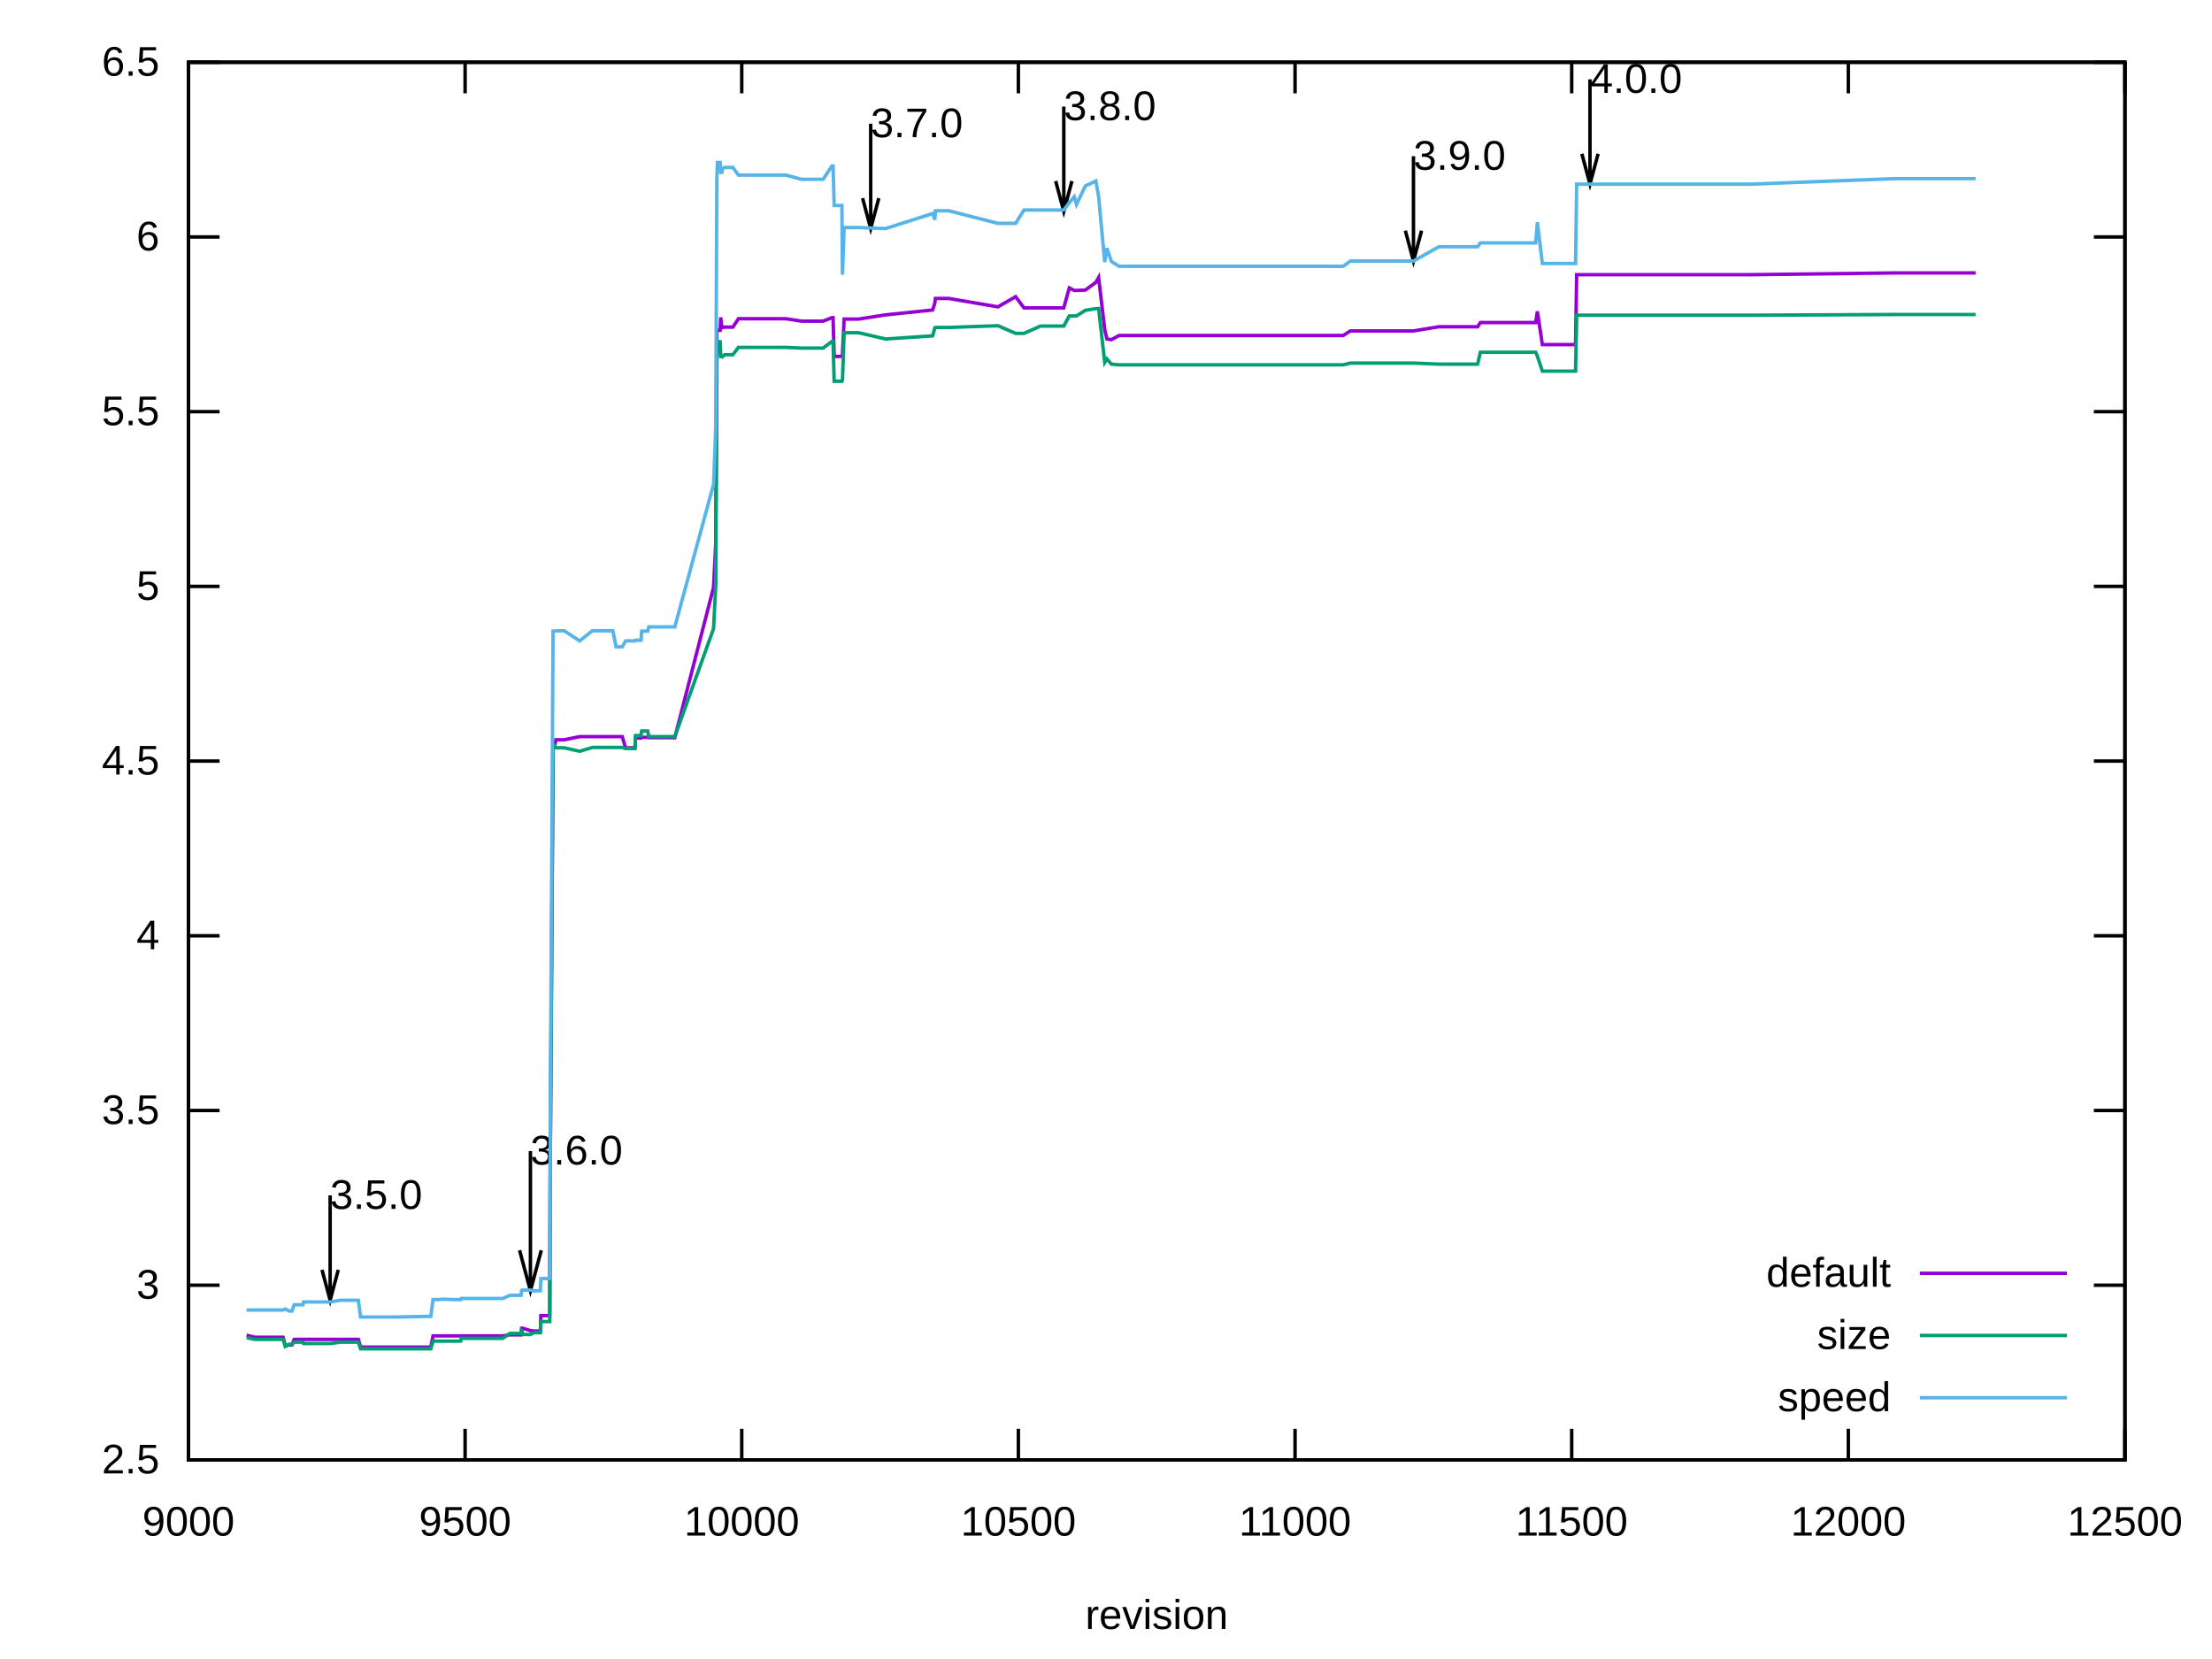
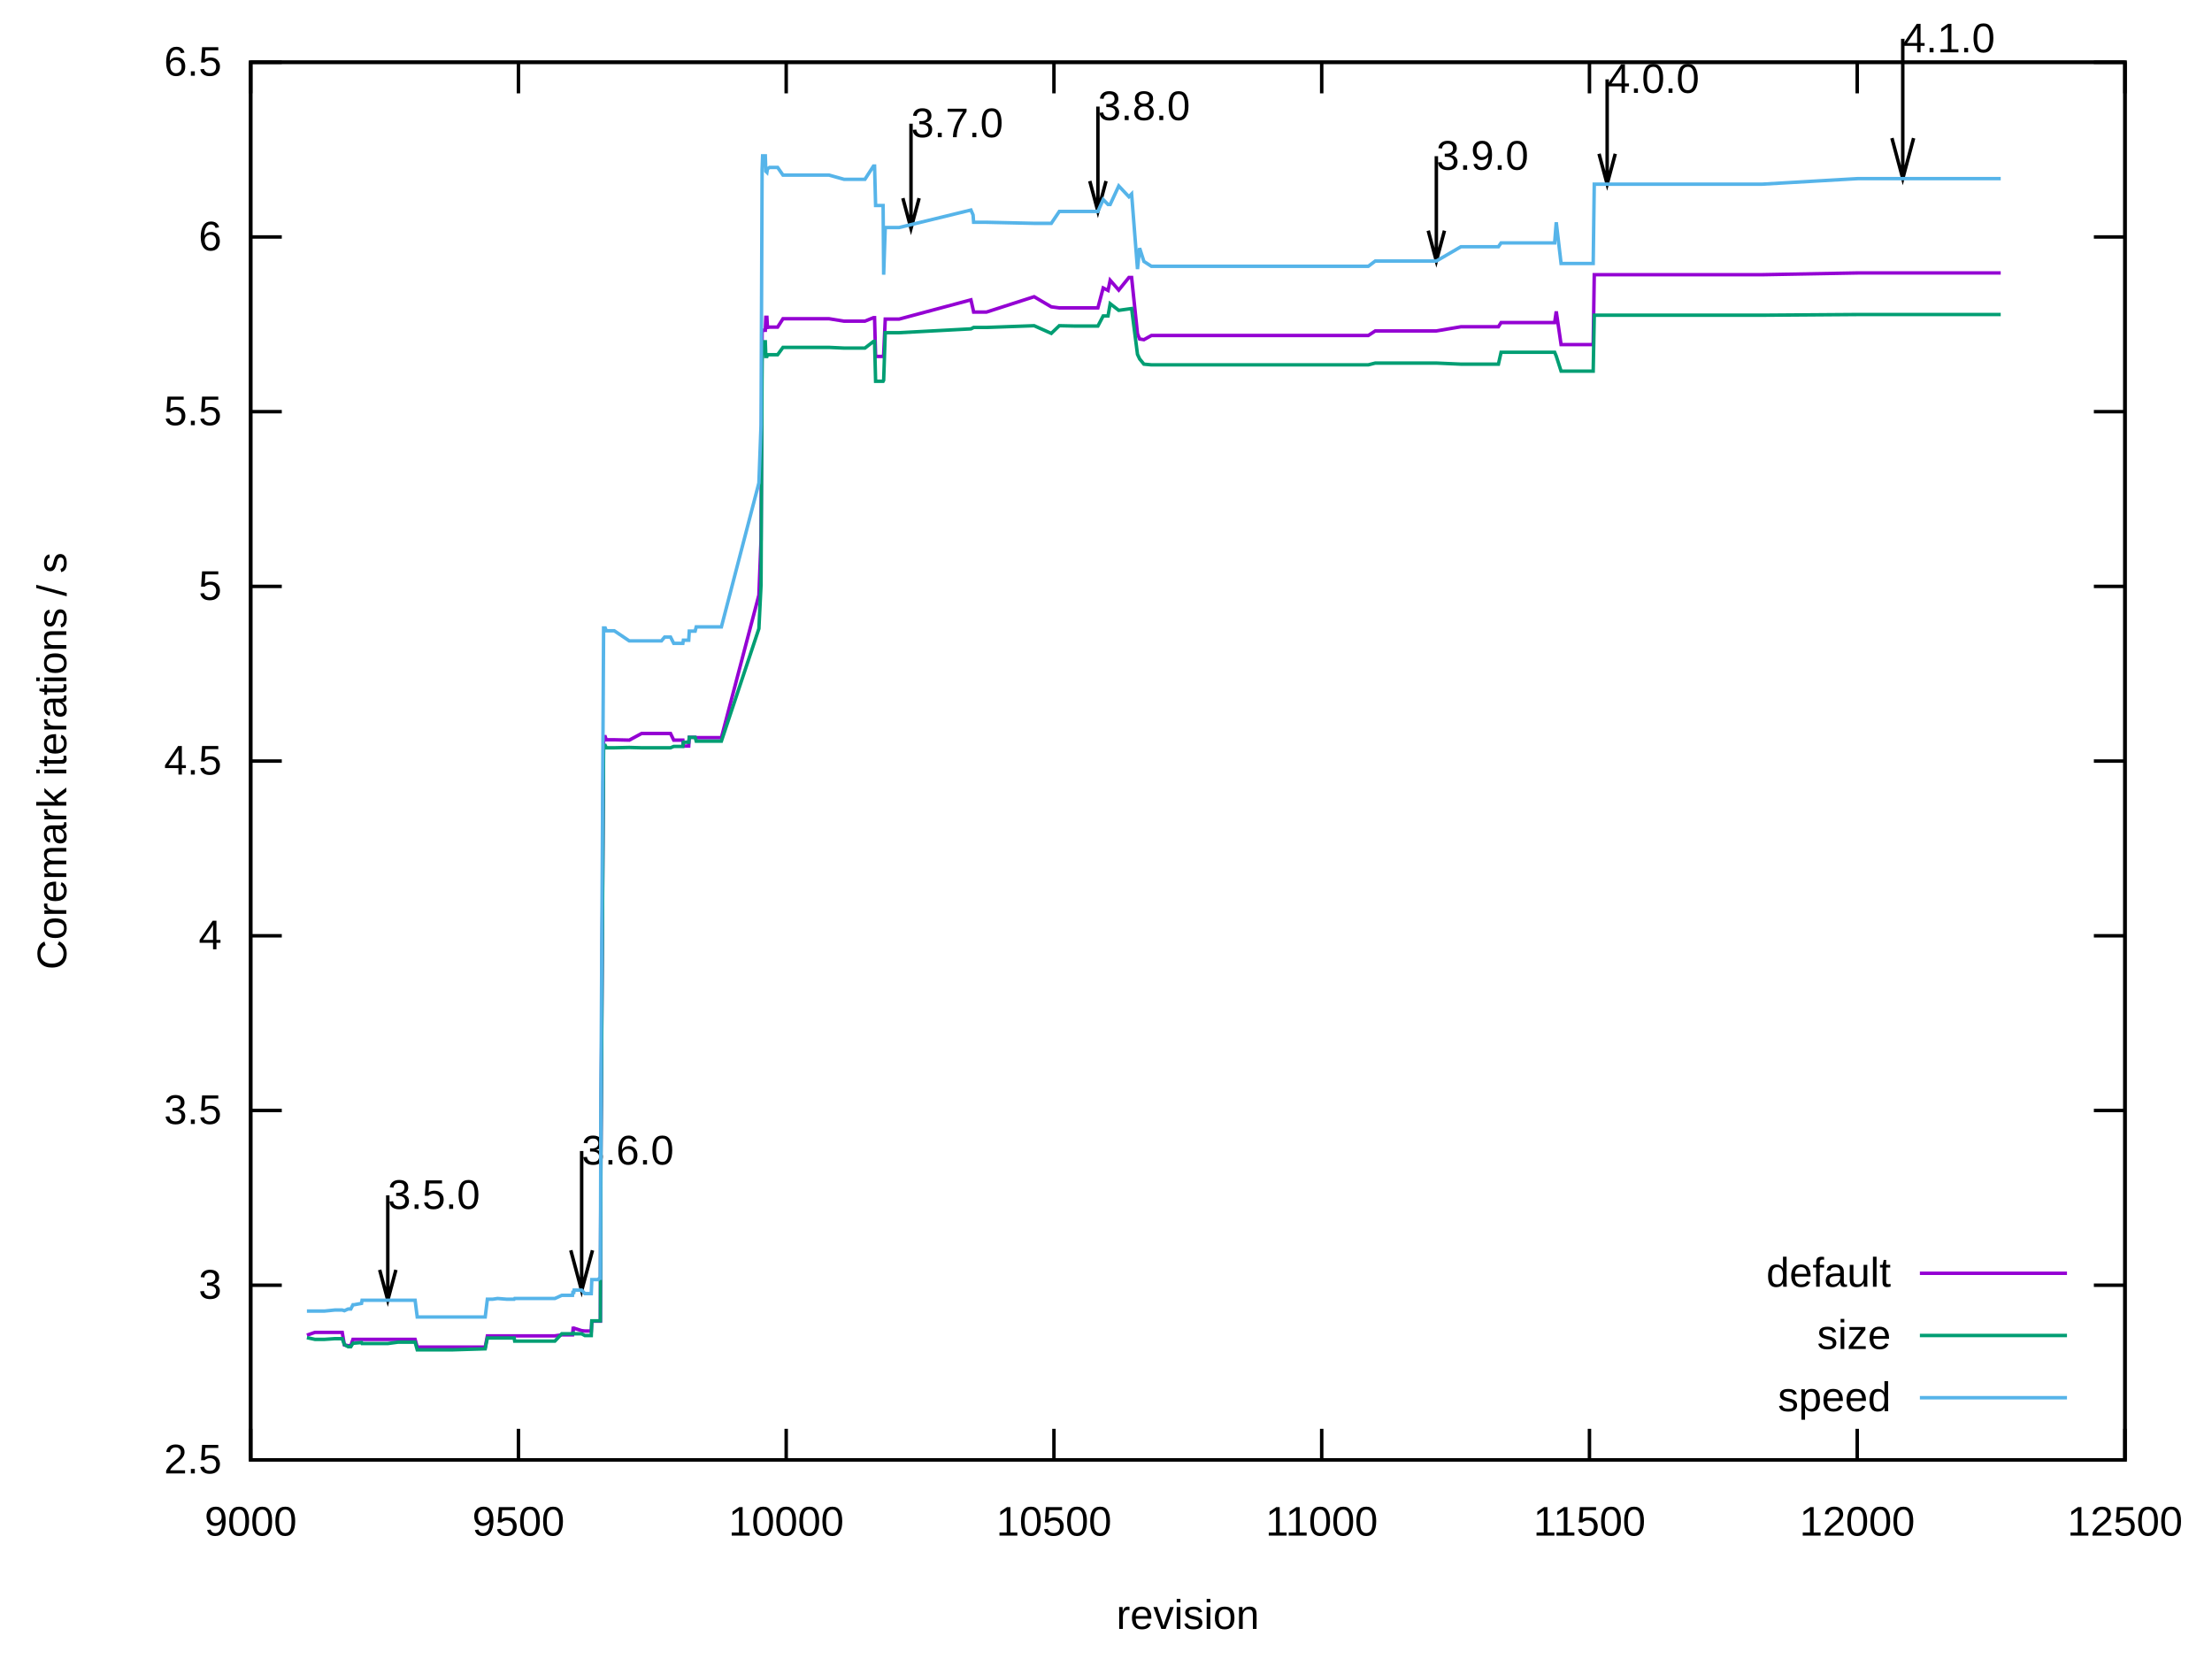
<svg xmlns="http://www.w3.org/2000/svg" xmlns:xlink="http://www.w3.org/1999/xlink" width="640" height="480" viewBox="0 0 640 480">
  <g id="gnuplot_canvas">
    <rect x="0" y="0" width="640" height="480" fill="none" />
    <defs>
      <circle id="gpDot" r="0.5" stroke-width="0.5" stroke="currentColor" />
      <path id="gpPt0" stroke-width="0.222" stroke="currentColor" d="M-1,0 h2 M0,-1 v2" />
      <path id="gpPt1" stroke-width="0.222" stroke="currentColor" d="M-1,-1 L1,1 M1,-1 L-1,1" />
      <path id="gpPt2" stroke-width="0.222" stroke="currentColor" d="M-1,0 L1,0 M0,-1 L0,1 M-1,-1 L1,1 M-1,1 L1,-1" />
      <rect id="gpPt3" stroke-width="0.222" stroke="currentColor" x="-1" y="-1" width="2" height="2" />
      <rect id="gpPt4" stroke-width="0.222" stroke="currentColor" fill="currentColor" x="-1" y="-1" width="2" height="2" />
      <circle id="gpPt5" stroke-width="0.222" stroke="currentColor" cx="0" cy="0" r="1" />
      <use xlink:href="#gpPt5" id="gpPt6" fill="currentColor" stroke="none" />
      <path id="gpPt7" stroke-width="0.222" stroke="currentColor" d="M0,-1.33 L-1.33,0.67 L1.33,0.67 z" />
      <use xlink:href="#gpPt7" id="gpPt8" fill="currentColor" stroke="none" />
      <use xlink:href="#gpPt7" id="gpPt9" stroke="currentColor" transform="rotate(180)" />
      <use xlink:href="#gpPt9" id="gpPt10" fill="currentColor" stroke="none" />
      <use xlink:href="#gpPt3" id="gpPt11" stroke="currentColor" transform="rotate(45)" />
      <use xlink:href="#gpPt11" id="gpPt12" fill="currentColor" stroke="none" />
      <path id="gpPt13" stroke-width="0.222" stroke="currentColor" d="M0,1.330 L1.265,0.411 L0.782,-1.067 L-0.782,-1.076 L-1.265,0.411 z" />
      <use xlink:href="#gpPt13" id="gpPt14" fill="currentColor" stroke="none" />
      <filter id="textbox" filterUnits="objectBoundingBox" x="0" y="0" height="1" width="1">
        <feFlood flood-color="white" flood-opacity="1" result="bgnd" />
        <feComposite in="SourceGraphic" in2="bgnd" operator="atop" />
      </filter>
      <filter id="greybox" filterUnits="objectBoundingBox" x="0" y="0" height="1" width="1">
        <feFlood flood-color="lightgrey" flood-opacity="1" result="grey" />
        <feComposite in="SourceGraphic" in2="grey" operator="atop" />
      </filter>
    </defs>
    <g fill="none" color="white" stroke="currentColor" stroke-width="1.00" stroke-linecap="butt" stroke-linejoin="miter">
</g>
    <g fill="none" color="black" stroke="currentColor" stroke-width="1.00" stroke-linecap="butt" stroke-linejoin="miter">
-       <path stroke="black" d="M54.53,422.40 L63.53,422.40 M614.82,422.40 L605.82,422.40  " />
-       <g transform="translate(46.14,426.30)" stroke="none" fill="black" font-family="Arial" font-size="12.00" text-anchor="end">
+       <path stroke="black" d="M72.53,422.40 L81.53,422.40 M614.82,422.40 L605.82,422.40  " />
+       <g transform="translate(64.14,426.30)" stroke="none" fill="black" font-family="Arial" font-size="12.00" text-anchor="end">
        <text>
          <tspan font-family="Arial"> 2.5</tspan>
        </text>
      </g>
    </g>
    <g fill="none" color="black" stroke="currentColor" stroke-width="1.00" stroke-linecap="butt" stroke-linejoin="miter">
-       <path stroke="black" d="M54.53,371.85 L63.53,371.85 M614.82,371.85 L605.82,371.85  " />
-       <g transform="translate(46.14,375.75)" stroke="none" fill="black" font-family="Arial" font-size="12.00" text-anchor="end">
+       <path stroke="black" d="M72.53,371.85 L81.53,371.85 M614.82,371.85 L605.82,371.85  " />
+       <g transform="translate(64.14,375.75)" stroke="none" fill="black" font-family="Arial" font-size="12.00" text-anchor="end">
        <text>
          <tspan font-family="Arial"> 3</tspan>
        </text>
      </g>
    </g>
    <g fill="none" color="black" stroke="currentColor" stroke-width="1.00" stroke-linecap="butt" stroke-linejoin="miter">
-       <path stroke="black" d="M54.53,321.30 L63.53,321.30 M614.82,321.30 L605.82,321.30  " />
-       <g transform="translate(46.14,325.20)" stroke="none" fill="black" font-family="Arial" font-size="12.00" text-anchor="end">
+       <path stroke="black" d="M72.53,321.30 L81.53,321.30 M614.82,321.30 L605.82,321.30  " />
+       <g transform="translate(64.14,325.20)" stroke="none" fill="black" font-family="Arial" font-size="12.00" text-anchor="end">
        <text>
          <tspan font-family="Arial"> 3.5</tspan>
        </text>
      </g>
    </g>
    <g fill="none" color="black" stroke="currentColor" stroke-width="1.00" stroke-linecap="butt" stroke-linejoin="miter">
-       <path stroke="black" d="M54.53,270.75 L63.53,270.75 M614.82,270.75 L605.82,270.75  " />
-       <g transform="translate(46.14,274.65)" stroke="none" fill="black" font-family="Arial" font-size="12.00" text-anchor="end">
+       <path stroke="black" d="M72.53,270.75 L81.53,270.75 M614.82,270.75 L605.82,270.75  " />
+       <g transform="translate(64.14,274.65)" stroke="none" fill="black" font-family="Arial" font-size="12.00" text-anchor="end">
        <text>
          <tspan font-family="Arial"> 4</tspan>
        </text>
      </g>
    </g>
    <g fill="none" color="black" stroke="currentColor" stroke-width="1.00" stroke-linecap="butt" stroke-linejoin="miter">
-       <path stroke="black" d="M54.53,220.20 L63.53,220.20 M614.82,220.20 L605.82,220.20  " />
-       <g transform="translate(46.14,224.10)" stroke="none" fill="black" font-family="Arial" font-size="12.00" text-anchor="end">
+       <path stroke="black" d="M72.53,220.20 L81.53,220.20 M614.82,220.20 L605.82,220.20  " />
+       <g transform="translate(64.14,224.10)" stroke="none" fill="black" font-family="Arial" font-size="12.00" text-anchor="end">
        <text>
          <tspan font-family="Arial"> 4.5</tspan>
        </text>
      </g>
    </g>
    <g fill="none" color="black" stroke="currentColor" stroke-width="1.00" stroke-linecap="butt" stroke-linejoin="miter">
-       <path stroke="black" d="M54.53,169.66 L63.53,169.66 M614.82,169.66 L605.82,169.66  " />
-       <g transform="translate(46.14,173.56)" stroke="none" fill="black" font-family="Arial" font-size="12.00" text-anchor="end">
+       <path stroke="black" d="M72.53,169.66 L81.53,169.66 M614.82,169.66 L605.82,169.66  " />
+       <g transform="translate(64.14,173.56)" stroke="none" fill="black" font-family="Arial" font-size="12.00" text-anchor="end">
        <text>
          <tspan font-family="Arial"> 5</tspan>
        </text>
      </g>
    </g>
    <g fill="none" color="black" stroke="currentColor" stroke-width="1.00" stroke-linecap="butt" stroke-linejoin="miter">
-       <path stroke="black" d="M54.53,119.11 L63.53,119.11 M614.82,119.11 L605.82,119.11  " />
-       <g transform="translate(46.14,123.01)" stroke="none" fill="black" font-family="Arial" font-size="12.00" text-anchor="end">
+       <path stroke="black" d="M72.53,119.11 L81.53,119.11 M614.82,119.11 L605.82,119.11  " />
+       <g transform="translate(64.14,123.01)" stroke="none" fill="black" font-family="Arial" font-size="12.00" text-anchor="end">
        <text>
          <tspan font-family="Arial"> 5.5</tspan>
        </text>
      </g>
    </g>
    <g fill="none" color="black" stroke="currentColor" stroke-width="1.00" stroke-linecap="butt" stroke-linejoin="miter">
-       <path stroke="black" d="M54.53,68.56 L63.53,68.56 M614.82,68.56 L605.82,68.56  " />
-       <g transform="translate(46.14,72.46)" stroke="none" fill="black" font-family="Arial" font-size="12.00" text-anchor="end">
+       <path stroke="black" d="M72.53,68.56 L81.53,68.56 M614.82,68.56 L605.82,68.56  " />
+       <g transform="translate(64.14,72.46)" stroke="none" fill="black" font-family="Arial" font-size="12.00" text-anchor="end">
        <text>
          <tspan font-family="Arial"> 6</tspan>
        </text>
      </g>
    </g>
    <g fill="none" color="black" stroke="currentColor" stroke-width="1.00" stroke-linecap="butt" stroke-linejoin="miter">
-       <path stroke="black" d="M54.53,18.01 L63.53,18.01 M614.82,18.01 L605.82,18.01  " />
-       <g transform="translate(46.14,21.91)" stroke="none" fill="black" font-family="Arial" font-size="12.00" text-anchor="end">
+       <path stroke="black" d="M72.53,18.01 L81.53,18.01 M614.82,18.01 L605.82,18.01  " />
+       <g transform="translate(64.14,21.91)" stroke="none" fill="black" font-family="Arial" font-size="12.00" text-anchor="end">
        <text>
          <tspan font-family="Arial"> 6.5</tspan>
        </text>
      </g>
    </g>
    <g fill="none" color="black" stroke="currentColor" stroke-width="1.00" stroke-linecap="butt" stroke-linejoin="miter">
-       <path stroke="black" d="M54.53,422.40 L54.53,413.40 M54.53,18.01 L54.53,27.01  " />
-       <g transform="translate(54.53,444.30)" stroke="none" fill="black" font-family="Arial" font-size="12.00" text-anchor="middle">
+       <path stroke="black" d="M72.53,422.40 L72.53,413.40 M72.53,18.01 L72.53,27.01  " />
+       <g transform="translate(72.53,444.30)" stroke="none" fill="black" font-family="Arial" font-size="12.00" text-anchor="middle">
        <text>
          <tspan font-family="Arial"> 9000</tspan>
        </text>
      </g>
    </g>
    <g fill="none" color="black" stroke="currentColor" stroke-width="1.00" stroke-linecap="butt" stroke-linejoin="miter">
-       <path stroke="black" d="M134.57,422.40 L134.57,413.40 M134.57,18.01 L134.57,27.01  " />
-       <g transform="translate(134.57,444.30)" stroke="none" fill="black" font-family="Arial" font-size="12.00" text-anchor="middle">
+       <path stroke="black" d="M150.00,422.40 L150.00,413.40 M150.00,18.01 L150.00,27.01  " />
+       <g transform="translate(150.00,444.30)" stroke="none" fill="black" font-family="Arial" font-size="12.00" text-anchor="middle">
        <text>
          <tspan font-family="Arial"> 9500</tspan>
        </text>
      </g>
    </g>
    <g fill="none" color="black" stroke="currentColor" stroke-width="1.00" stroke-linecap="butt" stroke-linejoin="miter">
-       <path stroke="black" d="M214.61,422.40 L214.61,413.40 M214.61,18.01 L214.61,27.01  " />
-       <g transform="translate(214.61,444.30)" stroke="none" fill="black" font-family="Arial" font-size="12.00" text-anchor="middle">
+       <path stroke="black" d="M227.47,422.40 L227.47,413.40 M227.47,18.01 L227.47,27.01  " />
+       <g transform="translate(227.47,444.30)" stroke="none" fill="black" font-family="Arial" font-size="12.00" text-anchor="middle">
        <text>
          <tspan font-family="Arial"> 10000</tspan>
        </text>
      </g>
    </g>
    <g fill="none" color="black" stroke="currentColor" stroke-width="1.00" stroke-linecap="butt" stroke-linejoin="miter">
-       <path stroke="black" d="M294.65,422.40 L294.65,413.40 M294.65,18.01 L294.65,27.01  " />
-       <g transform="translate(294.65,444.30)" stroke="none" fill="black" font-family="Arial" font-size="12.00" text-anchor="middle">
+       <path stroke="black" d="M304.94,422.40 L304.94,413.40 M304.94,18.01 L304.94,27.01  " />
+       <g transform="translate(304.94,444.30)" stroke="none" fill="black" font-family="Arial" font-size="12.00" text-anchor="middle">
        <text>
          <tspan font-family="Arial"> 10500</tspan>
        </text>
      </g>
    </g>
    <g fill="none" color="black" stroke="currentColor" stroke-width="1.00" stroke-linecap="butt" stroke-linejoin="miter">
-       <path stroke="black" d="M374.70,422.40 L374.70,413.40 M374.70,18.01 L374.70,27.01  " />
-       <g transform="translate(374.70,444.30)" stroke="none" fill="black" font-family="Arial" font-size="12.00" text-anchor="middle">
+       <path stroke="black" d="M382.41,422.40 L382.41,413.40 M382.41,18.01 L382.41,27.01  " />
+       <g transform="translate(382.41,444.30)" stroke="none" fill="black" font-family="Arial" font-size="12.00" text-anchor="middle">
        <text>
          <tspan font-family="Arial"> 11000</tspan>
        </text>
      </g>
    </g>
    <g fill="none" color="black" stroke="currentColor" stroke-width="1.00" stroke-linecap="butt" stroke-linejoin="miter">
-       <path stroke="black" d="M454.74,422.40 L454.74,413.40 M454.74,18.01 L454.74,27.01  " />
-       <g transform="translate(454.74,444.30)" stroke="none" fill="black" font-family="Arial" font-size="12.00" text-anchor="middle">
+       <path stroke="black" d="M459.88,422.40 L459.88,413.40 M459.88,18.01 L459.88,27.01  " />
+       <g transform="translate(459.88,444.30)" stroke="none" fill="black" font-family="Arial" font-size="12.00" text-anchor="middle">
        <text>
          <tspan font-family="Arial"> 11500</tspan>
        </text>
      </g>
    </g>
    <g fill="none" color="black" stroke="currentColor" stroke-width="1.00" stroke-linecap="butt" stroke-linejoin="miter">
-       <path stroke="black" d="M534.78,422.40 L534.78,413.40 M534.78,18.01 L534.78,27.01  " />
-       <g transform="translate(534.78,444.30)" stroke="none" fill="black" font-family="Arial" font-size="12.00" text-anchor="middle">
+       <path stroke="black" d="M537.35,422.40 L537.35,413.40 M537.35,18.01 L537.35,27.01  " />
+       <g transform="translate(537.35,444.30)" stroke="none" fill="black" font-family="Arial" font-size="12.00" text-anchor="middle">
        <text>
          <tspan font-family="Arial"> 12000</tspan>
        </text>
      </g>
    </g>
    <g fill="none" color="black" stroke="currentColor" stroke-width="1.00" stroke-linecap="butt" stroke-linejoin="miter">
      <path stroke="black" d="M614.82,422.40 L614.82,413.40 M614.82,18.01 L614.82,27.01  " />
      <g transform="translate(614.82,444.30)" stroke="none" fill="black" font-family="Arial" font-size="12.00" text-anchor="middle">
        <text>
          <tspan font-family="Arial"> 12500</tspan>
        </text>
      </g>
    </g>
    <g fill="none" color="black" stroke="currentColor" stroke-width="1.00" stroke-linecap="butt" stroke-linejoin="miter">
</g>
    <g fill="none" color="black" stroke="currentColor" stroke-width="1.00" stroke-linecap="butt" stroke-linejoin="miter">
-       <path stroke="black" d="M54.53,18.01 L54.53,422.40 L614.82,422.40 L614.82,18.01 L54.53,18.01 Z  " />
-       <g transform="translate(95.51,349.77)" stroke="none" fill="black" font-family="Arial" font-size="12.00" text-anchor="start">
+       <path stroke="black" d="M72.53,18.01 L72.53,422.40 L614.82,422.40 L614.82,18.01 L72.53,18.01 Z  " />
+       <g transform="translate(112.19,349.77)" stroke="none" fill="black" font-family="Arial" font-size="12.00" text-anchor="start">
        <text>
          <tspan font-family="Arial">3.5.0</tspan>
        </text>
      </g>
-       <g transform="translate(153.46,336.93)" stroke="none" fill="black" font-family="Arial" font-size="12.00" text-anchor="start">
+       <g transform="translate(168.28,336.93)" stroke="none" fill="black" font-family="Arial" font-size="12.00" text-anchor="start">
        <text>
          <tspan font-family="Arial">3.6.0</tspan>
        </text>
      </g>
-       <g transform="translate(251.91,39.70)" stroke="none" fill="black" font-family="Arial" font-size="12.00" text-anchor="start">
+       <g transform="translate(263.57,39.70)" stroke="none" fill="black" font-family="Arial" font-size="12.00" text-anchor="start">
        <text>
          <tspan font-family="Arial">3.7.0</tspan>
        </text>
      </g>
-       <g transform="translate(307.78,34.75)" stroke="none" fill="black" font-family="Arial" font-size="12.00" text-anchor="start">
+       <g transform="translate(317.65,34.75)" stroke="none" fill="black" font-family="Arial" font-size="12.00" text-anchor="start">
        <text>
          <tspan font-family="Arial">3.8.0</tspan>
        </text>
      </g>
-       <g transform="translate(408.95,49.11)" stroke="none" fill="black" font-family="Arial" font-size="12.00" text-anchor="start">
+       <g transform="translate(415.57,49.11)" stroke="none" fill="black" font-family="Arial" font-size="12.00" text-anchor="start">
        <text>
          <tspan font-family="Arial">3.9.0</tspan>
        </text>
      </g>
-       <g transform="translate(460.02,26.86)" stroke="none" fill="black" font-family="Arial" font-size="12.00" text-anchor="start">
+       <g transform="translate(464.99,26.86)" stroke="none" fill="black" font-family="Arial" font-size="12.00" text-anchor="start">
        <text>
          <tspan font-family="Arial">4.0.0</tspan>
        </text>
      </g>
-       <path stroke="black" d="M93.17,367.41 L95.52,376.19 L97.87,367.41 M95.52,345.86 L95.52,376.19 M150.33,361.75 L153.47,373.46 L156.61,361.75   M153.47,333.02 L153.47,373.46 M249.57,57.34 L251.92,66.12 L254.27,57.34 M251.92,35.79 L251.92,66.12 M305.44,52.39   L307.79,61.17 L310.14,52.39 M307.79,30.84 L307.79,61.17 M406.61,66.74 L408.96,75.52 L411.31,66.74 M408.96,45.20   L408.96,75.52 M457.68,44.50 L460.03,53.28 L462.38,44.50 M460.03,22.95 L460.03,53.28  " />
-     </g>
-     <g fill="none" color="black" stroke="currentColor" stroke-width="1.00" stroke-linecap="butt" stroke-linejoin="miter">
-       <g transform="translate(334.67,471.30)" stroke="none" fill="black" font-family="Arial" font-size="12.00" text-anchor="middle">
+       <g transform="translate(550.52,15.14)" stroke="none" fill="black" font-family="Arial" font-size="12.00" text-anchor="start">
+         <text>
+           <tspan font-family="Arial">4.1.0</tspan>
+         </text>
+       </g>
+       <path stroke="black" d="M109.85,367.41 L112.20,376.19 L114.55,367.41 M112.20,345.86 L112.20,376.19 M165.15,361.75 L168.29,373.46 L171.43,361.75   M168.29,333.02 L168.29,373.46 M261.23,57.34 L263.58,66.12 L265.93,57.34 M263.58,35.79 L263.58,66.12 M315.31,52.39   L317.66,61.17 L320.01,52.39 M317.66,30.84 L317.66,61.17 M413.23,66.74 L415.58,75.52 L417.93,66.74 M415.58,45.20   L415.58,75.52 M462.65,44.50 L465.00,53.28 L467.35,44.50 M465.00,22.95 L465.00,53.28 M547.39,39.96 L550.53,51.67   L553.67,39.96 M550.53,11.23 L550.53,51.67  " />
+     </g>
+     <g fill="none" color="black" stroke="currentColor" stroke-width="1.00" stroke-linecap="butt" stroke-linejoin="miter">
+       <g transform="translate(19.18,220.21) rotate(270)" stroke="none" fill="black" font-family="Arial" font-size="12.00" text-anchor="middle">
+         <text>
+           <tspan font-family="Arial">Coremark iterations / s</tspan>
+         </text>
+       </g>
+     </g>
+     <g fill="none" color="black" stroke="currentColor" stroke-width="1.00" stroke-linecap="butt" stroke-linejoin="miter">
+       <g transform="translate(343.67,471.30)" stroke="none" fill="black" font-family="Arial" font-size="12.00" text-anchor="middle">
        <text>
          <tspan font-family="Arial">revision</tspan>
        </text>
      </g>
    </g>
    <g fill="none" color="black" stroke="currentColor" stroke-width="1.00" stroke-linecap="butt" stroke-linejoin="miter">
</g>
    <g id="gnuplot_plot_1">
      <g fill="none" color="black" stroke="currentColor" stroke-width="1.00" stroke-linecap="butt" stroke-linejoin="miter">
        <g transform="translate(547.09,372.30)" stroke="none" fill="black" font-family="Arial" font-size="12.00" text-anchor="end">
          <text>
            <tspan font-family="Arial">default</tspan>
          </text>
        </g>
      </g>
      <g fill="none" color="black" stroke="currentColor" stroke-width="1.00" stroke-linecap="butt" stroke-linejoin="miter">
-         <path stroke="rgb(148,   0, 211)" d="M555.48,368.40 L598.04,368.40 M71.34,386.31 L73.74,386.91 L74.38,386.91 L74.86,386.91 L76.62,386.91 L79.66,386.91   L81.90,386.91 L82.54,389.34 L83.67,389.14 L84.47,389.14 L85.11,387.52 L85.43,387.52 L87.67,387.52 L87.83,387.52   L89.43,387.52 L91.83,387.52 L95.51,387.52 L98.55,387.52 L101.11,387.52 L103.68,387.52 L104.32,389.75 L105.60,389.75   L111.20,389.75 L114.72,389.75 L124.65,389.75 L125.29,386.51 L125.77,386.51 L126.89,386.51 L128.33,386.51 L131.05,386.51   L132.49,386.51 L133.29,386.51 L133.45,386.51 L134.25,386.51 L137.93,386.51 L140.97,386.51 L142.58,386.51 L145.46,386.51   L147.54,386.21 L148.82,386.21 L149.94,386.21 L150.74,386.21 L150.90,384.59 L151.06,384.69 L151.22,384.29 L153.46,384.99   L154.42,385.10 L155.70,385.10 L156.18,385.10 L156.34,385.10 L156.50,380.65 L156.66,380.65 L156.98,380.65 L157.78,380.65   L157.94,380.65 L158.42,380.65 L158.74,380.65 L159.06,380.65 L159.22,335.56 L160.02,215.76 L160.50,215.76 L160.83,214.04   L160.99,214.04 L161.15,214.04 L163.23,214.04 L167.71,213.13 L171.39,213.13 L172.99,213.13 L174.11,213.13 L174.75,213.13   L176.35,213.13 L176.83,213.13 L176.99,213.13 L177.15,213.13 L177.31,213.13 L178.27,213.13 L180.03,213.13 L181.00,216.36   L181.16,216.36 L181.48,216.36 L182.12,216.36 L183.08,216.36 L183.72,216.36 L183.88,213.53 L185.00,213.53 L185.48,213.53   L185.64,213.33 L185.80,213.33 L187.40,213.33 L187.72,213.43 L188.36,213.43 L195.24,213.43 L206.45,169.96 L207.09,157.22   L207.41,96.26 L207.57,95.55 L208.37,95.55 L208.53,91.81 L208.85,94.84 L209.01,94.74 L209.65,94.64 L210.77,94.64   L212.05,94.64 L213.65,92.22 L214.13,92.22 L214.61,92.22 L217.33,92.22 L222.30,92.22 L223.90,92.22 L225.66,92.22   L226.14,92.22 L226.94,92.22 L227.42,92.22 L231.90,92.92 L234.46,92.92 L238.15,92.92 L240.71,91.91 L241.03,91.91   L241.35,103.13 L242.47,103.13 L243.59,103.13 L243.75,102.63 L244.23,92.32 L245.35,92.32 L248.07,92.32 L248.39,92.32   L256.23,91.10 L269.84,89.69 L270.48,87.67 L270.64,86.35 L273.20,86.35 L273.36,86.35 L274.48,86.35 L288.73,88.78   L293.85,85.85 L296.26,89.08 L301.06,89.08 L303.94,89.08 L307.78,89.08 L309.38,83.32 L310.82,84.03 L311.46,84.03   L314.02,83.93 L317.07,81.70 L317.87,80.29 L319.63,95.35 L320.27,98.08 L321.55,98.28 L323.79,97.07 L338.68,97.07   L339.80,97.07 L340.44,97.07 L340.60,97.07 L340.76,97.07 L341.08,97.07 L342.68,97.07 L358.69,97.07 L368.29,97.07   L370.53,97.07 L388.62,97.07 L390.70,95.75 L398.71,95.75 L408.95,95.75 L416.32,94.54 L427.52,94.54 L428.32,93.33   L434.09,93.33 L444.33,93.33 L444.81,90.09 L446.25,99.70 L455.86,99.70 L456.18,79.48 L460.02,79.48 L468.50,79.48   L472.99,79.48 L473.15,79.48 L474.75,79.48 L475.55,79.48 L475.71,79.48 L476.67,79.48 L476.83,79.48 L490.28,79.48   L506.28,79.48 L548.39,78.97 L550.47,78.97 L553.03,78.97 L554.15,78.97 L558.15,78.97 L560.23,78.97 L562.31,78.97   L568.56,78.97 L571.60,78.97  " />
+         <path stroke="rgb(148,   0, 211)" d="M555.48,368.40 L598.04,368.40 M88.80,386.31 L91.12,385.50 L91.74,385.50 L92.21,385.50 L93.91,385.50 L96.86,385.50   L99.02,385.50 L99.64,389.14 L100.73,389.34 L101.50,389.34 L102.12,387.52 L102.43,387.52 L104.60,387.52 L104.76,387.52   L106.31,387.52 L108.63,387.52 L112.19,387.52 L115.14,387.52 L117.62,387.52 L120.10,387.52 L120.72,389.75 L121.96,389.75   L127.38,389.75 L130.79,389.75 L140.39,389.75 L141.01,386.51 L141.48,386.51 L142.56,386.51 L143.96,386.51 L146.59,386.51   L147.99,386.51 L148.76,386.51 L148.92,386.51 L149.69,386.51 L153.25,386.51 L156.20,386.51 L157.75,386.51 L160.54,386.51   L162.55,386.21 L163.79,386.21 L164.87,386.21 L165.65,386.21 L165.80,384.59 L165.96,384.69 L166.11,384.29 L168.28,384.99   L169.21,385.10 L170.45,385.10 L170.92,385.10 L171.07,385.10 L171.23,382.26 L171.38,382.26 L171.69,382.26 L172.47,382.26   L172.62,382.26 L173.09,382.26 L173.40,382.26 L173.71,382.26 L173.86,334.04 L174.64,213.13 L175.10,213.13 L175.41,214.04   L175.57,214.04 L175.72,214.04 L177.73,214.04 L182.07,214.14 L185.64,212.22 L187.19,212.22 L188.27,212.22 L188.89,212.22   L190.44,212.22 L190.90,212.22 L191.06,212.22 L191.21,212.22 L191.37,212.22 L192.30,212.22 L194.00,212.22 L194.93,214.14   L195.09,214.14 L195.40,214.14 L196.02,214.14 L196.95,214.14 L197.57,214.14 L197.72,215.86 L198.81,215.86 L199.27,215.86   L199.43,213.33 L199.58,213.33 L201.13,213.33 L201.44,213.43 L202.06,213.43 L208.72,213.43 L219.57,172.18 L220.19,156.11   L220.50,96.26 L220.65,95.55 L221.43,95.55 L221.58,91.81 L221.89,91.81 L222.05,94.74 L222.67,94.64 L223.75,94.64   L224.99,94.64 L226.54,92.22 L227.01,92.22 L227.47,92.22 L230.10,92.22 L234.91,92.22 L236.46,92.22 L238.16,92.22   L238.63,92.22 L239.40,92.22 L239.87,92.22 L244.20,92.92 L246.68,92.92 L250.25,92.92 L252.73,91.91 L253.04,91.91   L253.34,103.13 L254.43,103.13 L255.51,103.13 L255.67,102.63 L256.13,92.32 L257.22,92.32 L259.85,92.32 L260.16,92.32   L280.92,86.76 L281.54,89.49 L281.70,90.29 L284.18,90.29 L284.33,90.29 L285.42,90.29 L299.21,85.85 L304.17,88.78   L306.49,89.08 L311.14,89.08 L313.93,89.08 L317.65,89.08 L319.19,83.32 L320.59,84.03 L321.21,81.09 L323.69,83.93   L326.63,80.29 L327.41,80.29 L329.11,96.56 L329.73,98.08 L330.97,98.28 L333.14,97.07 L347.55,97.07 L348.63,97.07   L349.25,97.07 L349.41,97.07 L349.56,97.07 L349.87,97.07 L351.42,97.07 L366.92,97.07 L376.21,97.07 L378.38,97.07   L395.89,97.07 L397.90,95.75 L405.65,95.75 L415.57,95.75 L422.69,94.54 L433.54,94.54 L434.31,93.33 L439.89,93.33   L449.81,93.33 L450.27,90.09 L451.67,99.70 L460.96,99.70 L461.27,79.48 L464.99,79.48 L473.20,79.48 L477.54,79.48   L477.70,79.48 L479.25,79.48 L480.02,79.48 L480.18,79.48 L481.11,79.48 L481.26,79.48 L494.28,79.48 L509.77,79.48   L537.50,78.97 L546.03,78.97 L550.52,78.97 L552.53,78.97 L552.84,78.97 L553.15,78.97 L553.77,78.97 L554.24,78.97   L555.01,78.97 L556.10,78.97 L559.97,78.97 L561.99,78.97 L564.00,78.97 L570.04,78.97 L572.99,78.97 L575.16,78.97   L577.32,78.97 L578.87,78.97  " />
      </g>
    </g>
    <g id="gnuplot_plot_2">
      <g fill="none" color="black" stroke="currentColor" stroke-width="1.00" stroke-linecap="butt" stroke-linejoin="miter">
        <g transform="translate(547.09,390.30)" stroke="none" fill="black" font-family="Arial" font-size="12.00" text-anchor="end">
          <text>
            <tspan font-family="Arial">size</tspan>
          </text>
        </g>
      </g>
      <g fill="none" color="black" stroke="currentColor" stroke-width="1.00" stroke-linecap="butt" stroke-linejoin="miter">
-         <path stroke="rgb(  0, 158, 115)" d="M555.48,386.40 L598.04,386.40 M71.34,387.02 L73.74,387.52 L74.38,387.52 L74.86,387.52 L76.62,387.52 L79.66,387.52   L81.90,387.52 L82.54,389.54 L83.67,388.94 L84.47,388.94 L85.11,388.33 L85.43,388.33 L87.67,388.33 L87.83,388.73   L89.43,388.73 L91.83,388.73 L95.51,388.73 L98.55,388.33 L101.11,388.33 L103.68,388.33 L104.32,390.25 L105.60,390.25   L111.20,390.25 L114.72,390.25 L124.65,390.25 L125.29,388.03 L125.77,388.03 L126.89,388.03 L128.33,388.03 L131.05,388.03   L132.49,388.03 L133.29,388.03 L133.45,387.22 L134.25,387.22 L137.93,387.22 L140.97,387.22 L142.58,387.22 L145.46,387.22   L147.54,385.80 L148.82,385.80 L149.94,385.80 L150.74,385.90 L150.90,384.99 L151.06,385.10 L151.22,386.11 L153.46,386.11   L154.42,385.60 L155.70,385.60 L156.18,385.60 L156.34,385.60 L156.50,382.37 L156.66,382.37 L156.98,382.37 L157.78,382.37   L157.94,382.37 L158.42,382.37 L158.74,382.37 L159.06,382.37 L159.22,334.45 L160.02,215.66 L160.50,215.66 L160.83,216.36   L160.99,216.36 L161.15,216.36 L163.23,216.36 L167.71,217.37 L171.39,216.26 L172.99,216.26 L174.11,216.26 L174.75,216.26   L176.35,216.26 L176.83,216.26 L176.99,216.26 L177.15,216.26 L177.31,216.26 L178.27,216.26 L180.03,216.26 L181.00,216.57   L181.16,216.57 L181.48,216.57 L182.12,216.57 L183.08,216.57 L183.72,216.57 L183.88,212.82 L185.00,212.82 L185.48,212.82   L185.64,211.51 L185.80,211.51 L187.40,211.51 L187.72,213.13 L188.36,213.13 L195.24,213.13 L206.45,181.89 L207.09,169.25   L207.41,104.65 L207.57,98.89 L208.37,98.89 L208.53,103.13 L208.85,103.13 L209.01,103.24 L209.65,102.63 L210.77,102.63   L212.05,102.63 L213.65,100.51 L214.13,100.51 L214.61,100.51 L217.33,100.51 L222.30,100.51 L223.90,100.51 L225.66,100.51   L226.14,100.51 L226.94,100.51 L227.42,100.51 L231.90,100.71 L234.46,100.71 L238.15,100.71 L240.71,98.79 L241.03,98.79   L241.35,110.31 L242.47,110.31 L243.59,110.31 L243.75,110.01 L244.23,96.26 L245.35,96.26 L248.07,96.26 L248.39,96.26   L256.23,98.08 L269.84,97.17 L270.48,94.84 L270.64,94.74 L273.20,94.74 L273.36,94.74 L274.48,94.74 L288.73,94.24   L293.85,96.46 L296.26,96.46 L301.06,94.34 L303.94,94.34 L307.78,94.34 L309.38,91.41 L310.82,91.41 L311.46,91.41   L314.02,89.79 L317.07,89.28 L317.87,89.28 L319.63,104.85 L320.27,103.84 L321.55,105.36 L323.79,105.56 L338.68,105.56   L339.80,105.56 L340.44,105.56 L340.60,105.56 L340.76,105.56 L341.08,105.56 L342.68,105.56 L358.69,105.56 L368.29,105.56   L370.53,105.56 L388.62,105.56 L390.70,105.05 L398.71,105.05 L408.95,105.05 L416.32,105.36 L427.52,105.36 L428.32,101.92   L434.09,101.92 L444.33,101.92 L444.81,103.03 L446.25,107.38 L455.86,107.38 L456.18,91.20 L460.02,91.20 L468.50,91.20   L472.99,91.20 L473.15,91.20 L474.75,91.20 L475.55,91.20 L475.71,91.20 L476.67,91.20 L476.83,91.20 L490.28,91.20   L506.28,91.20 L548.39,91.00 L550.47,91.00 L553.03,91.00 L554.15,91.00 L558.15,91.00 L560.23,91.00 L562.31,91.00   L568.56,91.00 L571.60,91.00  " />
+         <path stroke="rgb(  0, 158, 115)" d="M555.48,386.40 L598.04,386.40 M88.80,387.02 L91.12,387.52 L91.74,387.52 L92.21,387.52 L93.91,387.52 L96.86,387.32   L99.02,387.32 L99.64,389.04 L100.73,389.64 L101.50,389.64 L102.12,388.63 L102.43,388.63 L104.60,388.43 L104.76,388.73   L106.31,388.73 L108.63,388.73 L112.19,388.73 L115.14,388.33 L117.62,388.33 L120.10,388.33 L120.72,390.55 L121.96,390.55   L127.38,390.55 L130.79,390.55 L140.39,390.25 L141.01,387.12 L141.48,387.12 L142.56,387.12 L143.96,387.12 L146.59,387.12   L147.99,387.12 L148.76,387.12 L148.92,388.03 L149.69,388.03 L153.25,388.03 L156.20,388.03 L157.75,388.03 L160.54,388.03   L162.55,385.90 L163.79,385.90 L164.87,385.90 L165.65,385.90 L165.80,385.70 L165.96,385.70 L166.11,385.90 L168.28,385.90   L169.21,386.41 L170.45,386.41 L170.92,386.41 L171.07,386.41 L171.23,382.16 L171.38,382.16 L171.69,382.16 L172.47,382.16   L172.62,382.16 L173.09,382.16 L173.40,382.16 L173.71,382.16 L173.86,336.16 L174.64,215.66 L175.10,215.66 L175.41,216.36   L175.57,216.36 L175.72,216.36 L177.73,216.36 L182.07,216.26 L185.64,216.36 L187.19,216.36 L188.27,216.36 L188.89,216.36   L190.44,216.36 L190.90,216.36 L191.06,216.36 L191.21,216.36 L191.37,216.36 L192.30,216.36 L194.00,216.36 L194.93,215.96   L195.09,215.96 L195.40,215.96 L196.02,215.96 L196.95,215.96 L197.57,215.96 L197.72,214.75 L198.81,214.75 L199.27,214.75   L199.43,213.33 L199.58,213.33 L201.13,213.33 L201.44,214.44 L202.06,214.44 L208.72,214.44 L219.57,181.89 L220.19,169.25   L220.50,104.65 L220.65,98.89 L221.43,98.89 L221.58,103.13 L221.89,103.13 L222.05,102.63 L222.67,102.63 L223.75,102.63   L224.99,102.63 L226.54,100.51 L227.01,100.51 L227.47,100.51 L230.10,100.51 L234.91,100.51 L236.46,100.51 L238.16,100.51   L238.63,100.51 L239.40,100.51 L239.87,100.51 L244.20,100.71 L246.68,100.71 L250.25,100.71 L252.73,98.79 L253.04,98.79   L253.34,110.31 L254.43,110.31 L255.51,110.31 L255.67,110.01 L256.13,96.26 L257.22,96.26 L259.85,96.26 L260.16,96.26   L280.92,95.15 L281.54,94.84 L281.70,94.74 L284.18,94.74 L284.33,94.74 L285.42,94.74 L299.21,94.24 L304.17,96.46   L306.49,94.24 L311.14,94.34 L313.93,94.34 L317.65,94.34 L319.19,91.41 L320.59,91.41 L321.21,87.87 L323.69,89.79   L326.63,89.38 L327.41,89.28 L329.11,102.53 L329.73,103.84 L330.97,105.36 L333.14,105.56 L347.55,105.56 L348.63,105.56   L349.25,105.56 L349.41,105.56 L349.56,105.56 L349.87,105.56 L351.42,105.56 L366.92,105.56 L376.21,105.56 L378.38,105.56   L395.89,105.56 L397.90,105.05 L405.65,105.05 L415.57,105.05 L422.69,105.36 L433.54,105.36 L434.31,101.92 L439.89,101.92   L449.81,101.92 L450.27,103.03 L451.67,107.38 L460.96,107.38 L461.27,91.20 L464.99,91.20 L473.20,91.20 L477.54,91.20   L477.70,91.20 L479.25,91.20 L480.02,91.20 L480.18,91.20 L481.11,91.20 L481.26,91.20 L494.28,91.20 L509.77,91.20   L537.50,91.00 L546.03,91.00 L550.52,91.00 L552.53,91.00 L552.84,91.00 L553.15,91.00 L553.77,91.00 L554.24,91.00   L555.01,91.00 L556.10,91.00 L559.97,91.00 L561.99,91.00 L564.00,91.00 L570.04,91.00 L572.99,91.00 L575.16,91.00   L577.32,91.00 L578.87,91.00  " />
      </g>
    </g>
    <g id="gnuplot_plot_3">
      <g fill="none" color="black" stroke="currentColor" stroke-width="1.00" stroke-linecap="butt" stroke-linejoin="miter">
        <g transform="translate(547.09,408.30)" stroke="none" fill="black" font-family="Arial" font-size="12.00" text-anchor="end">
          <text>
            <tspan font-family="Arial">speed</tspan>
          </text>
        </g>
      </g>
      <g fill="none" color="black" stroke="currentColor" stroke-width="1.00" stroke-linecap="butt" stroke-linejoin="miter">
-         <path stroke="rgb( 86, 180, 233)" d="M555.48,404.40 L598.04,404.40 M71.34,379.03 L73.74,379.03 L74.38,379.03 L74.86,379.03 L76.62,379.03 L79.66,379.03   L81.90,379.03 L82.54,378.73 L83.67,379.33 L84.47,379.33 L85.11,377.51 L85.43,377.51 L87.67,377.51 L87.83,376.70   L89.43,376.70 L91.83,376.70 L95.51,376.70 L98.55,376.20 L101.11,376.20 L103.68,376.20 L104.32,381.05 L105.60,381.05   L111.20,381.05 L114.72,381.05 L124.65,380.85 L125.29,376.00 L125.77,376.00 L126.89,376.00 L128.33,375.90 L131.05,376.00   L132.49,376.00 L133.29,376.00 L133.45,375.69 L134.25,375.69 L137.93,375.69 L140.97,375.69 L142.58,375.69 L145.46,375.69   L147.54,374.78 L148.82,374.78 L149.94,374.78 L150.74,374.78 L150.90,373.47 L151.06,373.27 L151.22,373.27 L153.46,373.27   L154.42,373.47 L155.70,373.47 L156.18,373.47 L156.34,373.47 L156.50,369.93 L156.66,369.93 L156.98,369.93 L157.78,369.93   L157.94,369.93 L158.42,369.93 L158.74,369.93 L159.06,369.93 L159.22,320.90 L160.02,182.60 L160.50,182.60 L160.83,182.50   L160.99,182.50 L161.15,182.50 L163.23,182.50 L167.71,185.43 L171.39,182.50 L172.99,182.50 L174.11,182.50 L174.75,182.50   L176.35,182.50 L176.83,182.50 L176.99,182.50 L177.15,182.50 L177.31,182.50 L178.27,187.15 L180.03,187.15 L181.00,185.43   L181.16,185.43 L181.48,185.43 L182.12,185.43 L183.08,185.43 L183.72,185.43 L183.88,185.23 L185.00,185.23 L185.48,185.23   L185.64,182.60 L185.80,182.60 L187.40,182.60 L187.72,181.38 L188.36,181.38 L195.24,181.38 L206.45,140.14 L207.09,123.66   L207.41,51.78 L207.57,47.02 L208.37,47.02 L208.53,49.86 L208.85,49.86 L209.01,48.84 L209.65,48.44 L210.77,48.44   L212.05,48.44 L213.65,50.66 L214.13,50.66 L214.61,50.66 L217.33,50.66 L222.30,50.66 L223.90,50.66 L225.66,50.66   L226.14,50.66 L226.94,50.66 L227.42,50.66 L231.90,51.88 L234.46,51.88 L238.15,51.88 L240.71,48.04 L241.03,48.04   L241.35,59.46 L242.47,59.46 L243.59,59.46 L243.75,79.48 L244.23,65.83 L245.35,65.83 L248.07,65.83 L248.39,65.83   L256.23,66.13 L269.84,61.79 L270.48,63.60 L270.64,60.98 L273.20,60.98 L273.36,60.98 L274.48,60.98 L288.73,64.62   L293.85,64.62 L296.26,60.77 L301.06,60.77 L303.94,60.77 L307.78,60.77 L309.38,58.65 L310.82,56.93 L311.46,59.16   L314.02,53.80 L317.07,52.38 L317.87,56.93 L319.63,75.84 L320.27,71.79 L321.55,75.64 L323.79,77.05 L338.68,77.05   L339.80,77.05 L340.44,77.05 L340.60,77.05 L340.76,77.05 L341.08,77.05 L342.68,77.05 L358.69,77.05 L368.29,77.05   L370.53,77.05 L388.62,77.05 L390.70,75.53 L398.71,75.53 L408.95,75.53 L416.32,71.39 L427.52,71.39 L428.32,70.28   L434.09,70.28 L444.33,70.28 L444.81,64.31 L446.25,76.24 L455.86,76.24 L456.18,53.29 L460.02,53.29 L468.50,53.29   L472.99,53.29 L473.15,53.29 L474.75,53.29 L475.55,53.29 L475.71,53.29 L476.67,53.29 L476.83,53.29 L490.28,53.29   L506.28,53.29 L548.39,51.68 L550.47,51.68 L553.03,51.68 L554.15,51.68 L558.15,51.68 L560.23,51.68 L562.31,51.68   L568.56,51.68 L571.60,51.68  " />
+         <path stroke="rgb( 86, 180, 233)" d="M555.48,404.40 L598.04,404.40 M88.80,379.33 L91.12,379.33 L91.74,379.33 L92.21,379.33 L93.91,379.33 L96.86,379.03   L99.02,379.03 L99.64,379.23 L100.73,378.73 L101.50,378.73 L102.12,377.51 L102.43,377.51 L104.60,377.11 L104.76,376.20   L106.31,376.20 L108.63,376.20 L112.19,376.20 L115.14,376.20 L117.62,376.20 L120.10,376.20 L120.72,381.05 L121.96,381.05   L127.38,381.05 L130.79,381.05 L140.39,381.05 L141.01,375.90 L141.48,375.90 L142.56,375.90 L143.96,375.69 L146.59,375.90   L147.99,375.90 L148.76,375.90 L148.92,375.69 L149.69,375.69 L153.25,375.69 L156.20,375.69 L157.75,375.69 L160.54,375.69   L162.55,374.78 L163.79,374.78 L164.87,374.78 L165.65,374.78 L165.80,373.47 L165.96,374.38 L166.11,373.27 L168.28,373.27   L169.21,374.28 L170.45,374.28 L170.92,374.28 L171.07,374.28 L171.23,370.23 L171.38,370.23 L171.69,370.23 L172.47,370.23   L172.62,370.23 L173.09,370.23 L173.40,369.83 L173.71,369.83 L173.86,318.67 L174.64,181.69 L175.10,181.69 L175.41,182.50   L175.57,182.50 L175.72,182.50 L177.73,182.50 L182.07,185.43 L185.64,185.43 L187.19,185.43 L188.27,185.43 L188.89,185.43   L190.44,185.43 L190.90,185.43 L191.06,185.43 L191.21,185.43 L191.37,185.43 L192.30,184.32 L194.00,184.32 L194.93,186.14   L195.09,186.14 L195.40,186.14 L196.02,186.14 L196.95,186.14 L197.57,186.14 L197.72,185.23 L198.81,185.23 L199.27,185.23   L199.43,182.60 L199.58,182.60 L201.13,182.60 L201.44,181.38 L202.06,181.38 L208.72,181.38 L219.57,139.73 L220.19,122.95   L220.50,49.05 L220.65,45.10 L221.43,45.10 L221.58,49.55 L221.89,49.86 L222.05,48.84 L222.67,48.44 L223.75,48.44   L224.99,48.44 L226.54,50.66 L227.01,50.66 L227.47,50.66 L230.10,50.66 L234.91,50.66 L236.46,50.66 L238.16,50.66   L238.63,50.66 L239.40,50.66 L239.87,50.66 L244.20,51.88 L246.68,51.88 L250.25,51.88 L252.73,48.04 L253.04,48.04   L253.34,59.46 L254.43,59.46 L255.51,59.46 L255.67,79.48 L256.13,65.83 L257.22,65.83 L259.85,65.83 L260.16,65.83   L280.92,60.77 L281.54,62.19 L281.70,64.31 L284.18,64.31 L284.33,64.31 L285.42,64.31 L299.21,64.62 L304.17,64.62   L306.49,61.18 L311.14,61.18 L313.93,61.18 L317.65,61.18 L319.19,57.74 L320.59,59.16 L321.21,59.16 L323.69,53.80   L326.63,56.93 L327.41,56.12 L329.11,77.86 L329.73,71.79 L330.97,75.64 L333.14,77.05 L347.55,77.05 L348.63,77.05   L349.25,77.05 L349.41,77.05 L349.56,77.05 L349.87,77.05 L351.42,77.05 L366.92,77.05 L376.21,77.05 L378.38,77.05   L395.89,77.05 L397.90,75.53 L405.65,75.53 L415.57,75.53 L422.69,71.39 L433.54,71.39 L434.31,70.28 L439.89,70.28   L449.81,70.28 L450.27,64.31 L451.67,76.24 L460.96,76.24 L461.27,53.29 L464.99,53.29 L473.20,53.29 L477.54,53.29   L477.70,53.29 L479.25,53.29 L480.02,53.29 L480.18,53.29 L481.11,53.29 L481.26,53.29 L494.28,53.29 L509.77,53.29   L537.50,51.68 L546.03,51.68 L550.52,51.68 L552.53,51.68 L552.84,51.68 L553.15,51.68 L553.77,51.68 L554.24,51.68   L555.01,51.68 L556.10,51.68 L559.97,51.68 L561.99,51.68 L564.00,51.68 L570.04,51.68 L572.99,51.68 L575.16,51.68   L577.32,51.68 L578.87,51.68  " />
      </g>
    </g>
    <g fill="none" color="white" stroke="rgb( 86, 180, 233)" stroke-width="2.00" stroke-linecap="butt" stroke-linejoin="miter">
</g>
    <g fill="none" color="black" stroke="currentColor" stroke-width="2.00" stroke-linecap="butt" stroke-linejoin="miter">
</g>
    <g fill="none" color="black" stroke="black" stroke-width="1.00" stroke-linecap="butt" stroke-linejoin="miter">
</g>
    <g fill="none" color="black" stroke="currentColor" stroke-width="1.00" stroke-linecap="butt" stroke-linejoin="miter">
-       <path stroke="black" d="M54.53,18.01 L54.53,422.40 L614.82,422.40 L614.82,18.01 L54.53,18.01 Z  " />
+       <path stroke="black" d="M72.53,18.01 L72.53,422.40 L614.82,422.40 L614.82,18.01 L72.53,18.01 Z  " />
    </g>
    <g fill="none" color="black" stroke="currentColor" stroke-width="1.00" stroke-linecap="butt" stroke-linejoin="miter">
</g>
  </g>
</svg>
